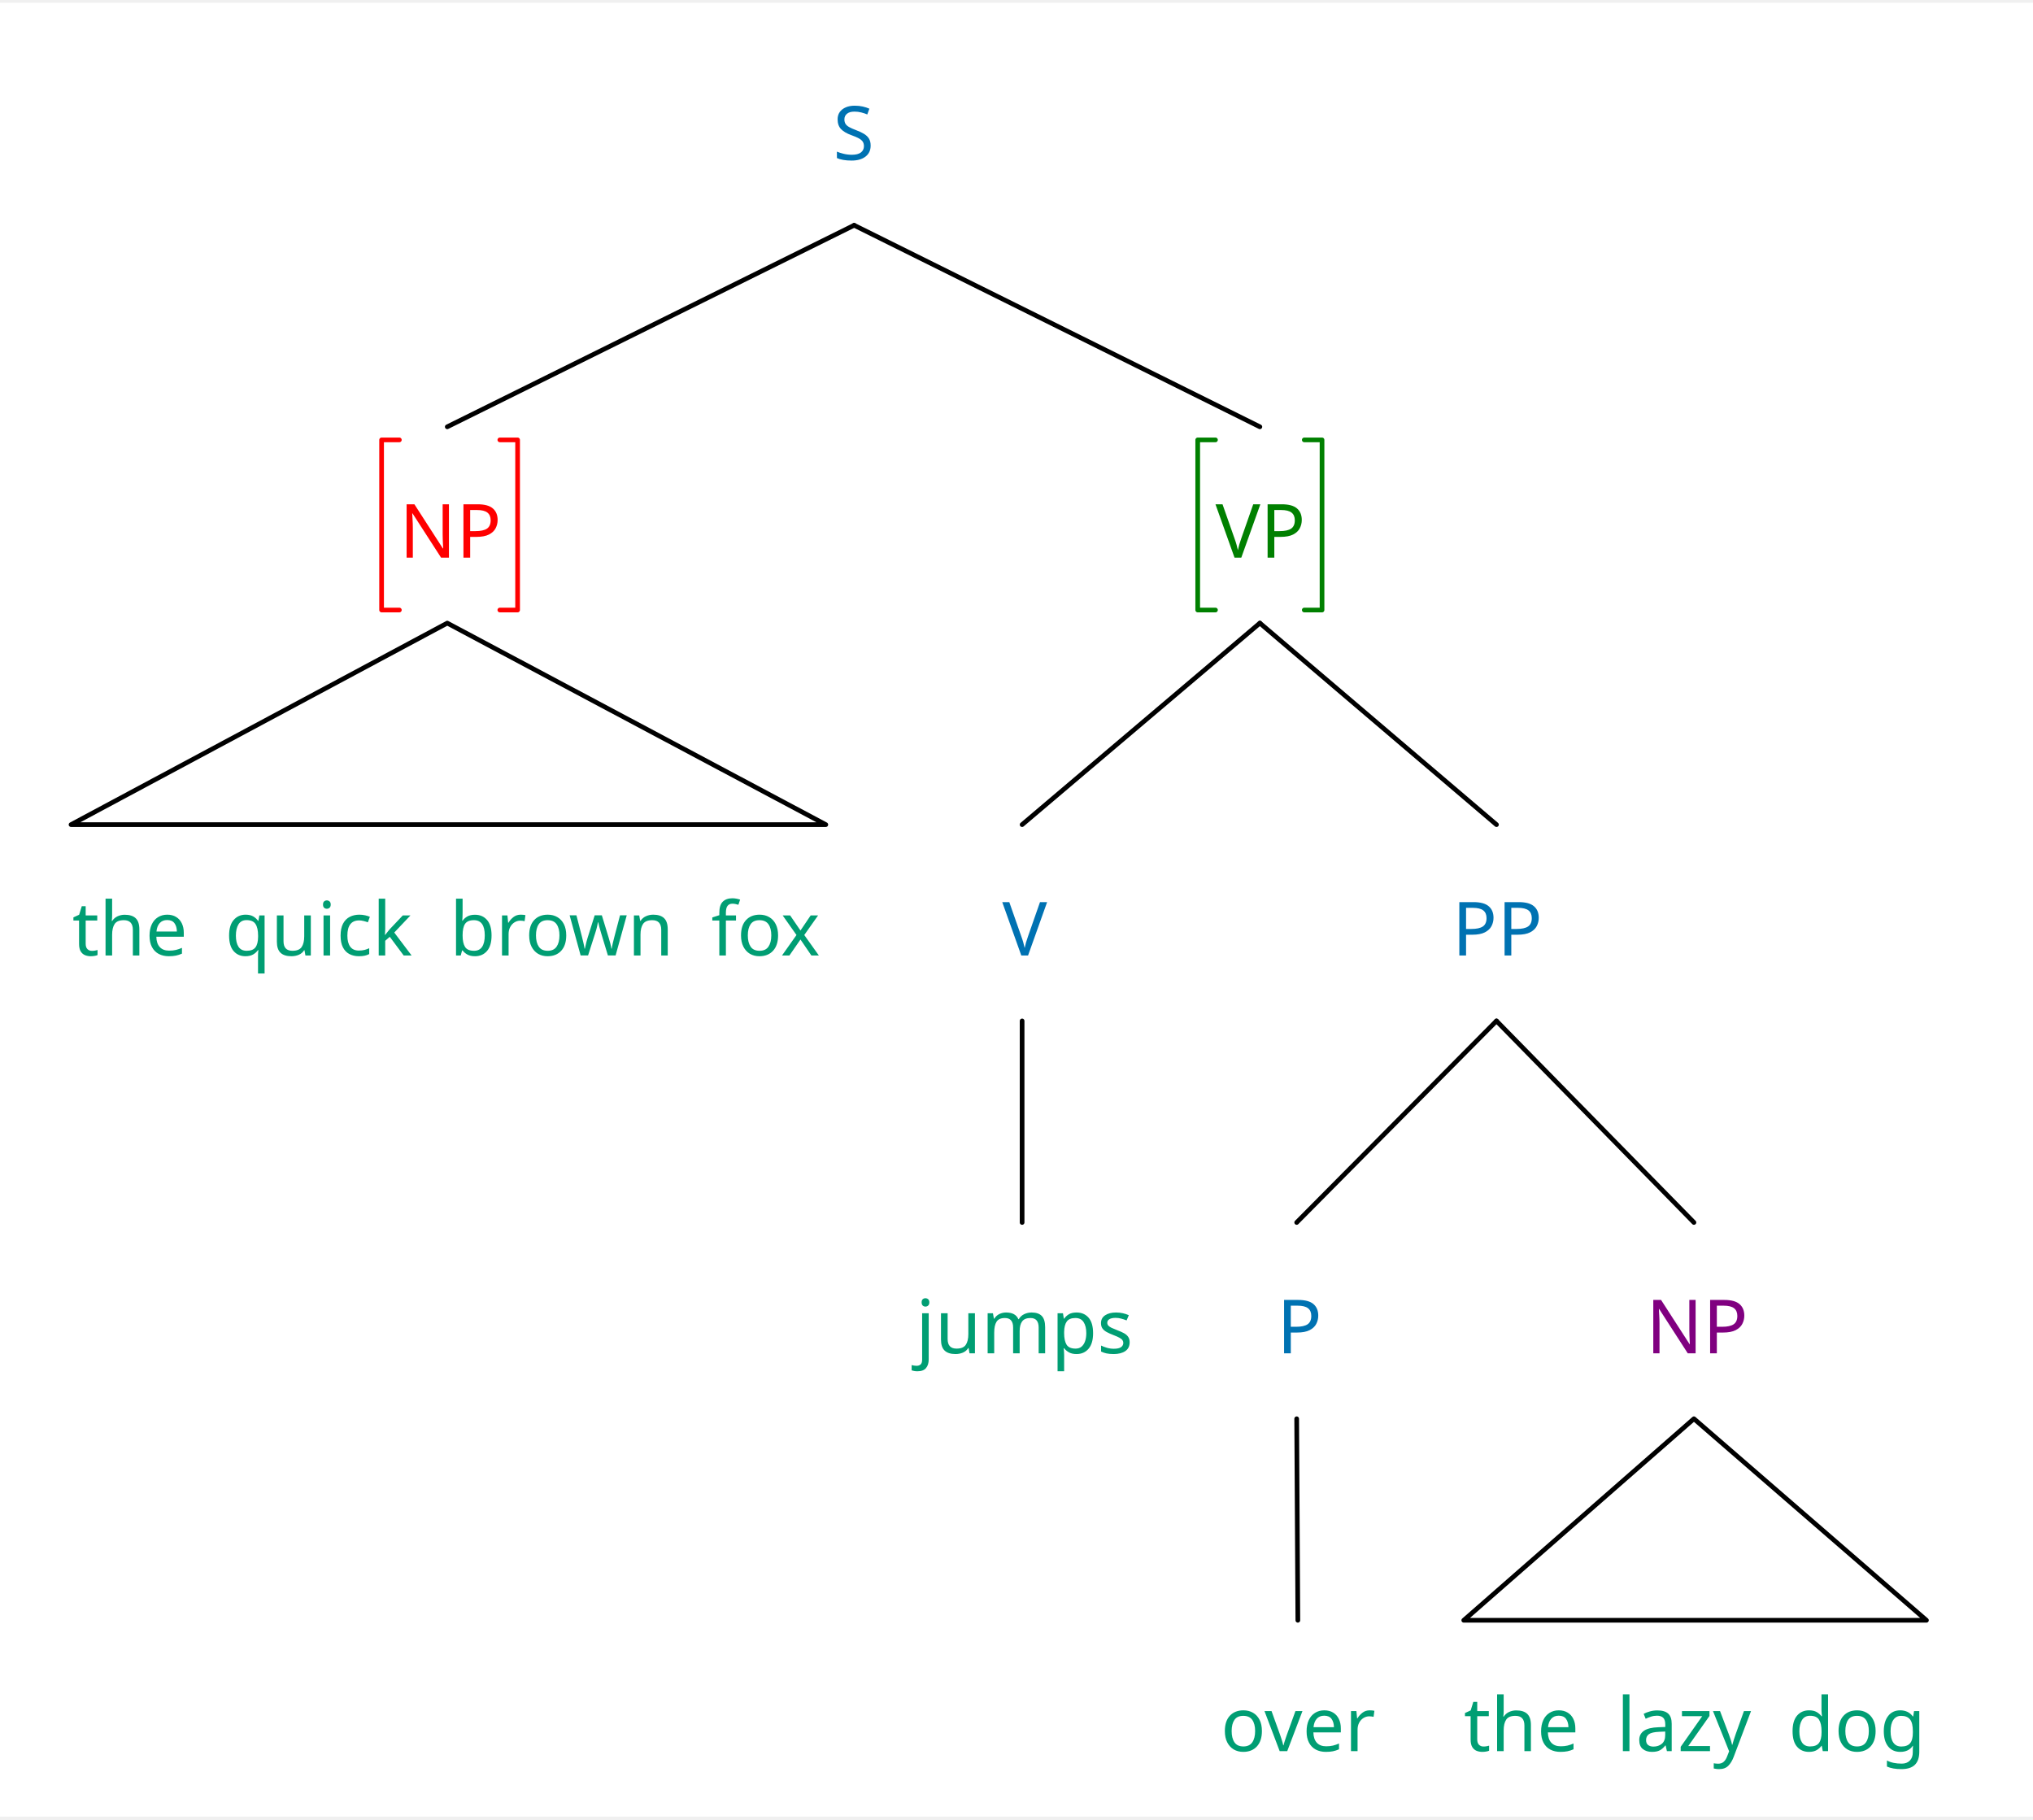
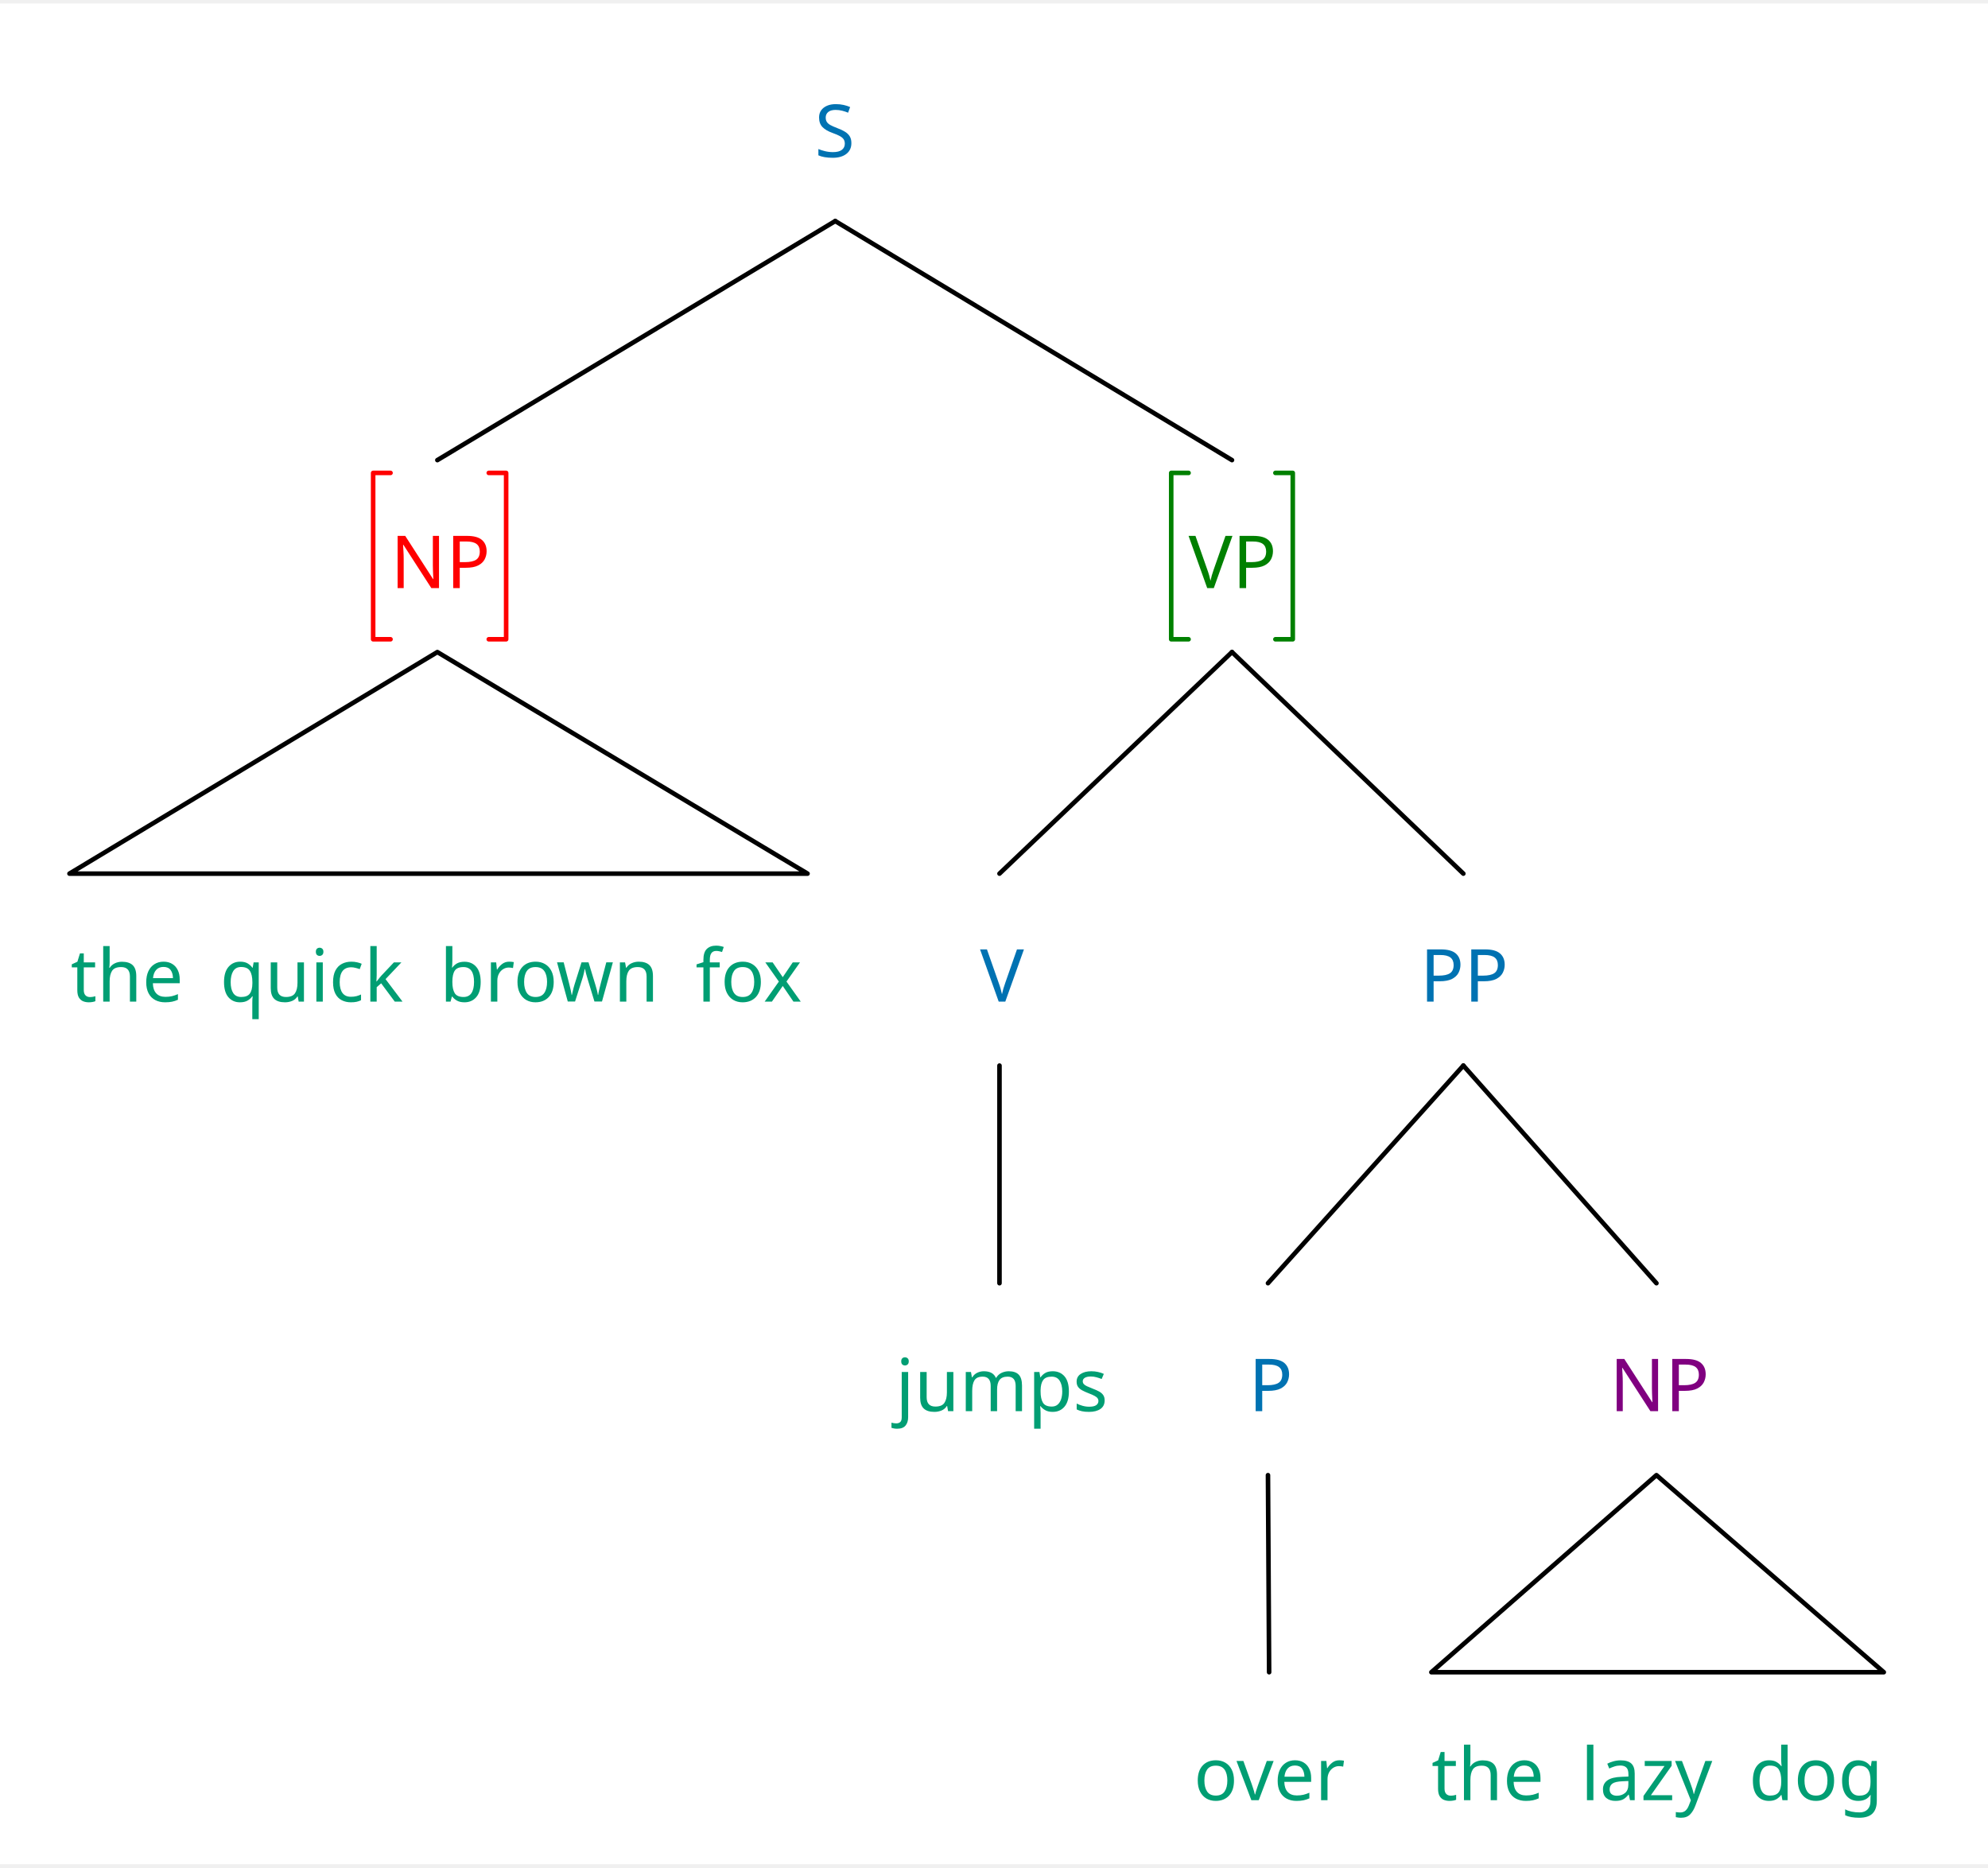
- <svg xmlns="http://www.w3.org/2000/svg" width="854.8" height="764.96" viewBox="-15.2, 0, 870.0, 776.16" version="1.1">
+ <svg xmlns="http://www.w3.org/2000/svg" width="854.8" height="803.04" viewBox="-15.2, 0, 870.0, 814.24" version="1.1">
  <defs>
    <marker id="arrow" markerUnits="userSpaceOnUse" viewBox="0 0 10 10" refX="10" refY="5" markerWidth="15.2" markerHeight="15.2" orient="auto">
      <path d="M 0 0 L 10 5 L 0 10" fill="#CC79A7" />
    </marker>
    <marker id="arrowBackward" markerUnits="userSpaceOnUse" viewBox="0 0 10 10" refX="5" refY="5" markerWidth="15.2" markerHeight="15.2" orient="auto">
      <path d="M 0 0 L 10 5 L 0 10 z" fill="#CC79A7" />
    </marker>
    <marker id="arrowForward" markerUnits="userSpaceOnUse" viewBox="0 0 10 10" refX="5" refY="5" markerWidth="15.2" markerHeight="15.2" orient="auto">
      <path d="M 10 0 L 0 5 L 10 10 z" fill="#CC79A7" />
    </marker>
    <marker id="arrowBothways" markerUnits="userSpaceOnUse" viewBox="0 0 30 10" refX="15" refY="5" markerWidth="45.6" markerHeight="15.2" orient="auto">
      <path d="M 0 5 L 10 0 L 10 5 L 20 5 L 20 0 L 30 5 L 20 10 L 20 5 L 10 5 L 10 10 z" fill="#CC79A7" />
    </marker>
    <pattern id="hatchBlack" x="10" y="10" width="10" height="10" patternUnits="userSpaceOnUse" patternTransform="rotate(45)">
      <line x1="0" y="0" x2="0" y2="10" stroke="black" stroke-width="4" />
    </pattern>
    <pattern id="hatchForNode" x="10" y="10" width="10" height="10" patternUnits="userSpaceOnUse" patternTransform="rotate(45)">
      <line x1="0" y="0" x2="0" y2="10" stroke="#0072B2" stroke-width="4" />
    </pattern>
    <pattern id="hatchForLeaf" x="10" y="10" width="10" height="10" patternUnits="userSpaceOnUse" patternTransform="rotate(45)">
      <line x1="0" y="0" x2="0" y2="10" stroke="#009E73" stroke-width="4" />
    </pattern>
  </defs>
-   <rect x="-15.2" y="0" width="870.0" height="776.16" stroke="none" fill="white" />"
+   <rect x="-15.2" y="0" width="870.0" height="814.24" stroke="none" fill="white" />"
<text white-space="pre" alignment-baseline="text-top" style="fill: #0072B2; storoke-width: 0; font-size: 32px;" x="341.325" y="67.2">
    <tspan x="341.325" y="67.2" style="" text-decoration="" font-family="'Noto Sans', 'Noto Sans JP', OpenMoji, 'OpenMoji Color', 'OpenMoji Black', sans-serif">S</tspan>
  </text>
-   <text white-space="pre" alignment-baseline="text-top" style="fill: red; storoke-width: 0; font-size: 32px;" x="155.7" y="237.44">
-     <tspan x="155.7" y="237.44" style="" text-decoration="" font-family="'Noto Sans', 'Noto Sans JP', OpenMoji, 'OpenMoji Color', 'OpenMoji Black', sans-serif">NP</tspan>
+   <text white-space="pre" alignment-baseline="text-top" style="fill: red; storoke-width: 0; font-size: 32px;" x="155.7" y="255.812">
+     <tspan x="155.7" y="255.812" style="" text-decoration="" font-family="'Noto Sans', 'Noto Sans JP', OpenMoji, 'OpenMoji Color', 'OpenMoji Black', sans-serif">NP</tspan>
  </text>
-   <text white-space="pre" alignment-baseline="text-top" style="fill: #009E73; storoke-width: 0; font-size: 32px;" x="15.7" y="407.68">
-     <tspan x="15.7" y="407.68" style="" text-decoration="" font-family="'Noto Sans', 'Noto Sans JP', OpenMoji, 'OpenMoji Color', 'OpenMoji Black', sans-serif">the<tspan style="fill:none;">￭</tspan>quick<tspan style="fill:none;">￭</tspan>brown<tspan style="fill:none;">￭</tspan>fox</tspan>
+   <text white-space="pre" alignment-baseline="text-top" style="fill: #009E73; storoke-width: 0; font-size: 32px;" x="15.7" y="436.766">
+     <tspan x="15.7" y="436.766" style="" text-decoration="" font-family="'Noto Sans', 'Noto Sans JP', OpenMoji, 'OpenMoji Color', 'OpenMoji Black', sans-serif">the<tspan style="fill:none;">￭</tspan>quick<tspan style="fill:none;">￭</tspan>brown<tspan style="fill:none;">￭</tspan>fox</tspan>
  </text>
-   <text white-space="pre" alignment-baseline="text-top" style="fill: green; storoke-width: 0; font-size: 32px;" x="504.95" y="237.44">
-     <tspan x="504.95" y="237.44" style="" text-decoration="" font-family="'Noto Sans', 'Noto Sans JP', OpenMoji, 'OpenMoji Color', 'OpenMoji Black', sans-serif">VP</tspan>
+   <text white-space="pre" alignment-baseline="text-top" style="fill: green; storoke-width: 0; font-size: 32px;" x="504.95" y="255.812">
+     <tspan x="504.95" y="255.812" style="" text-decoration="" font-family="'Noto Sans', 'Noto Sans JP', OpenMoji, 'OpenMoji Color', 'OpenMoji Black', sans-serif">VP</tspan>
  </text>
-   <text white-space="pre" alignment-baseline="text-top" style="fill: #0072B2; storoke-width: 0; font-size: 32px;" x="413.7" y="407.68">
-     <tspan x="413.7" y="407.68" style="" text-decoration="" font-family="'Noto Sans', 'Noto Sans JP', OpenMoji, 'OpenMoji Color', 'OpenMoji Black', sans-serif">V</tspan>
+   <text white-space="pre" alignment-baseline="text-top" style="fill: #0072B2; storoke-width: 0; font-size: 32px;" x="413.7" y="436.766">
+     <tspan x="413.7" y="436.766" style="" text-decoration="" font-family="'Noto Sans', 'Noto Sans JP', OpenMoji, 'OpenMoji Color', 'OpenMoji Black', sans-serif">V</tspan>
  </text>
-   <text white-space="pre" alignment-baseline="text-top" style="fill: #009E73; storoke-width: 0; font-size: 32px;" x="376.7" y="577.92">
-     <tspan x="376.7" y="577.92" style="" text-decoration="" font-family="'Noto Sans', 'Noto Sans JP', OpenMoji, 'OpenMoji Color', 'OpenMoji Black', sans-serif">jumps</tspan>
+   <text white-space="pre" alignment-baseline="text-top" style="fill: #009E73; storoke-width: 0; font-size: 32px;" x="376.7" y="616.0">
+     <tspan x="376.7" y="616.0" style="" text-decoration="" font-family="'Noto Sans', 'Noto Sans JP', OpenMoji, 'OpenMoji Color', 'OpenMoji Black', sans-serif">jumps</tspan>
  </text>
-   <text white-space="pre" alignment-baseline="text-top" style="fill: #0072B2; storoke-width: 0; font-size: 32px;" x="606.2" y="407.68">
-     <tspan x="606.2" y="407.68" style="" text-decoration="" font-family="'Noto Sans', 'Noto Sans JP', OpenMoji, 'OpenMoji Color', 'OpenMoji Black', sans-serif">PP</tspan>
+   <text white-space="pre" alignment-baseline="text-top" style="fill: #0072B2; storoke-width: 0; font-size: 32px;" x="606.2" y="436.766">
+     <tspan x="606.2" y="436.766" style="" text-decoration="" font-family="'Noto Sans', 'Noto Sans JP', OpenMoji, 'OpenMoji Color', 'OpenMoji Black', sans-serif">PP</tspan>
  </text>
-   <text white-space="pre" alignment-baseline="text-top" style="fill: #0072B2; storoke-width: 0; font-size: 32px;" x="531.2" y="577.92">
-     <tspan x="531.2" y="577.92" style="" text-decoration="" font-family="'Noto Sans', 'Noto Sans JP', OpenMoji, 'OpenMoji Color', 'OpenMoji Black', sans-serif">P</tspan>
+   <text white-space="pre" alignment-baseline="text-top" style="fill: #0072B2; storoke-width: 0; font-size: 32px;" x="531.2" y="616.0">
+     <tspan x="531.2" y="616.0" style="" text-decoration="" font-family="'Noto Sans', 'Noto Sans JP', OpenMoji, 'OpenMoji Color', 'OpenMoji Black', sans-serif">P</tspan>
  </text>
-   <text white-space="pre" alignment-baseline="text-top" style="fill: #009E73; storoke-width: 0; font-size: 32px;" x="507.2" y="748.16">
-     <tspan x="507.2" y="748.16" style="" text-decoration="" font-family="'Noto Sans', 'Noto Sans JP', OpenMoji, 'OpenMoji Color', 'OpenMoji Black', sans-serif">over</tspan>
+   <text white-space="pre" alignment-baseline="text-top" style="fill: #009E73; storoke-width: 0; font-size: 32px;" x="507.2" y="786.24">
+     <tspan x="507.2" y="786.24" style="" text-decoration="" font-family="'Noto Sans', 'Noto Sans JP', OpenMoji, 'OpenMoji Color', 'OpenMoji Black', sans-serif">over</tspan>
  </text>
-   <text white-space="pre" alignment-baseline="text-top" style="fill: purple; storoke-width: 0; font-size: 32px;" x="689.2" y="577.92">
-     <tspan x="689.2" y="577.92" style="" text-decoration="" font-family="'Noto Sans', 'Noto Sans JP', OpenMoji, 'OpenMoji Color', 'OpenMoji Black', sans-serif">NP</tspan>
+   <text white-space="pre" alignment-baseline="text-top" style="fill: purple; storoke-width: 0; font-size: 32px;" x="689.2" y="616.0">
+     <tspan x="689.2" y="616.0" style="" text-decoration="" font-family="'Noto Sans', 'Noto Sans JP', OpenMoji, 'OpenMoji Color', 'OpenMoji Black', sans-serif">NP</tspan>
  </text>
-   <text white-space="pre" alignment-baseline="text-top" style="fill: #009E73; storoke-width: 0; font-size: 32px;" x="611.2" y="748.16">
-     <tspan x="611.2" y="748.16" style="" text-decoration="" font-family="'Noto Sans', 'Noto Sans JP', OpenMoji, 'OpenMoji Color', 'OpenMoji Black', sans-serif">the<tspan style="fill:none;">￭</tspan>lazy<tspan style="fill:none;">￭</tspan>dog</tspan>
+   <text white-space="pre" alignment-baseline="text-top" style="fill: #009E73; storoke-width: 0; font-size: 32px;" x="611.2" y="786.24">
+     <tspan x="611.2" y="786.24" style="" text-decoration="" font-family="'Noto Sans', 'Noto Sans JP', OpenMoji, 'OpenMoji Color', 'OpenMoji Black', sans-serif">the<tspan style="fill:none;">￭</tspan>lazy<tspan style="fill:none;">￭</tspan>dog</tspan>
  </text>
-   <line style="fill: none; stroke:black; stroke-width:2; stroke-linejoin:round; stroke-linecap:round;" x1="176.2" y1="181.44" x2="350.325" y2="95.2" />
-   <line style="fill: none; stroke:black; stroke-width:2; stroke-linejoin:round; stroke-linecap:round;" x1="523.95" y1="181.44" x2="350.325" y2="95.2" />
-   <polygon style="fill: none; stroke: black; stroke-width:2; stroke-linejoin:round;stroke-linecap:round;" points="15.2 351.68 338.2 351.68 176.2 265.44" />
-   <line style="fill: none; stroke:black; stroke-width:2; stroke-linejoin:round; stroke-linecap:round;" x1="422.2" y1="351.68" x2="523.95" y2="265.44" />
-   <line style="fill: none; stroke:black; stroke-width:2; stroke-linejoin:round; stroke-linecap:round;" x1="625.2" y1="351.68" x2="523.95" y2="265.44" />
-   <line style="fill: none; stroke:black; stroke-width:2; stroke-linejoin:round; stroke-linecap:round;" x1="422.2" y1="521.92" x2="422.2" y2="435.68" />
-   <line style="fill: none; stroke:black; stroke-width:2; stroke-linejoin:round; stroke-linecap:round;" x1="539.7" y1="521.92" x2="625.2" y2="435.68" />
-   <line style="fill: none; stroke:black; stroke-width:2; stroke-linejoin:round; stroke-linecap:round;" x1="709.7" y1="521.92" x2="625.2" y2="435.68" />
-   <line style="fill: none; stroke:black; stroke-width:2; stroke-linejoin:round; stroke-linecap:round;" x1="540.2" y1="692.16" x2="539.7" y2="605.92" />
-   <polygon style="fill: none; stroke: black; stroke-width:2; stroke-linejoin:round;stroke-linecap:round;" points="611.2 692.16 809.2 692.16 709.7 605.92" />
-   <polyline style="stroke:red; stroke-width:2; fill:none; stroke-linejoin:round; stroke-linecap:round;" points="155.7,187.04 148.1,187.04 148.1,259.84 155.7,259.84" />
-   <polyline style="stroke:red; stroke-width:2; fill:none; stroke-linejoin:round; stroke-linecap:round;" points="198.7,187.04 206.3,187.04 206.3,259.84 198.7,259.84" />
-   <polyline style="stroke:green; stroke-width:2; fill:none; stroke-linejoin:round; stroke-linecap:round;" points="504.95,187.04 497.35,187.04 497.35,259.84 504.95,259.84" />
-   <polyline style="stroke:green; stroke-width:2; fill:none; stroke-linejoin:round; stroke-linecap:round;" points="542.95,187.04 550.55,187.04 550.55,259.84 542.95,259.84" />
+   <line style="fill: none; stroke:black; stroke-width:2; stroke-linejoin:round; stroke-linecap:round;" x1="176.2" y1="199.812" x2="350.325" y2="95.2" />
+   <line style="fill: none; stroke:black; stroke-width:2; stroke-linejoin:round; stroke-linecap:round;" x1="523.95" y1="199.812" x2="350.325" y2="95.2" />
+   <polygon style="fill: none; stroke: black; stroke-width:2; stroke-linejoin:round;stroke-linecap:round;" points="15.2 380.766 338.2 380.766 176.2 283.812" />
+   <line style="fill: none; stroke:black; stroke-width:2; stroke-linejoin:round; stroke-linecap:round;" x1="422.2" y1="380.766" x2="523.95" y2="283.812" />
+   <line style="fill: none; stroke:black; stroke-width:2; stroke-linejoin:round; stroke-linecap:round;" x1="625.2" y1="380.766" x2="523.95" y2="283.812" />
+   <line style="fill: none; stroke:black; stroke-width:2; stroke-linejoin:round; stroke-linecap:round;" x1="422.2" y1="560.0" x2="422.2" y2="464.766" />
+   <line style="fill: none; stroke:black; stroke-width:2; stroke-linejoin:round; stroke-linecap:round;" x1="539.7" y1="560.0" x2="625.2" y2="464.766" />
+   <line style="fill: none; stroke:black; stroke-width:2; stroke-linejoin:round; stroke-linecap:round;" x1="709.7" y1="560.0" x2="625.2" y2="464.766" />
+   <line style="fill: none; stroke:black; stroke-width:2; stroke-linejoin:round; stroke-linecap:round;" x1="540.2" y1="730.24" x2="539.7" y2="644.0" />
+   <polygon style="fill: none; stroke: black; stroke-width:2; stroke-linejoin:round;stroke-linecap:round;" points="611.2 730.24 809.2 730.24 709.7 644.0" />
+   <polyline style="stroke:red; stroke-width:2; fill:none; stroke-linejoin:round; stroke-linecap:round;" points="155.7,205.412 148.1,205.412 148.1,278.212 155.7,278.212" />
+   <polyline style="stroke:red; stroke-width:2; fill:none; stroke-linejoin:round; stroke-linecap:round;" points="198.7,205.412 206.3,205.412 206.3,278.212 198.7,278.212" />
+   <polyline style="stroke:green; stroke-width:2; fill:none; stroke-linejoin:round; stroke-linecap:round;" points="504.95,205.412 497.35,205.412 497.35,278.212 504.95,278.212" />
+   <polyline style="stroke:green; stroke-width:2; fill:none; stroke-linejoin:round; stroke-linecap:round;" points="542.95,205.412 550.55,205.412 550.55,278.212 542.95,278.212" />
</svg>
